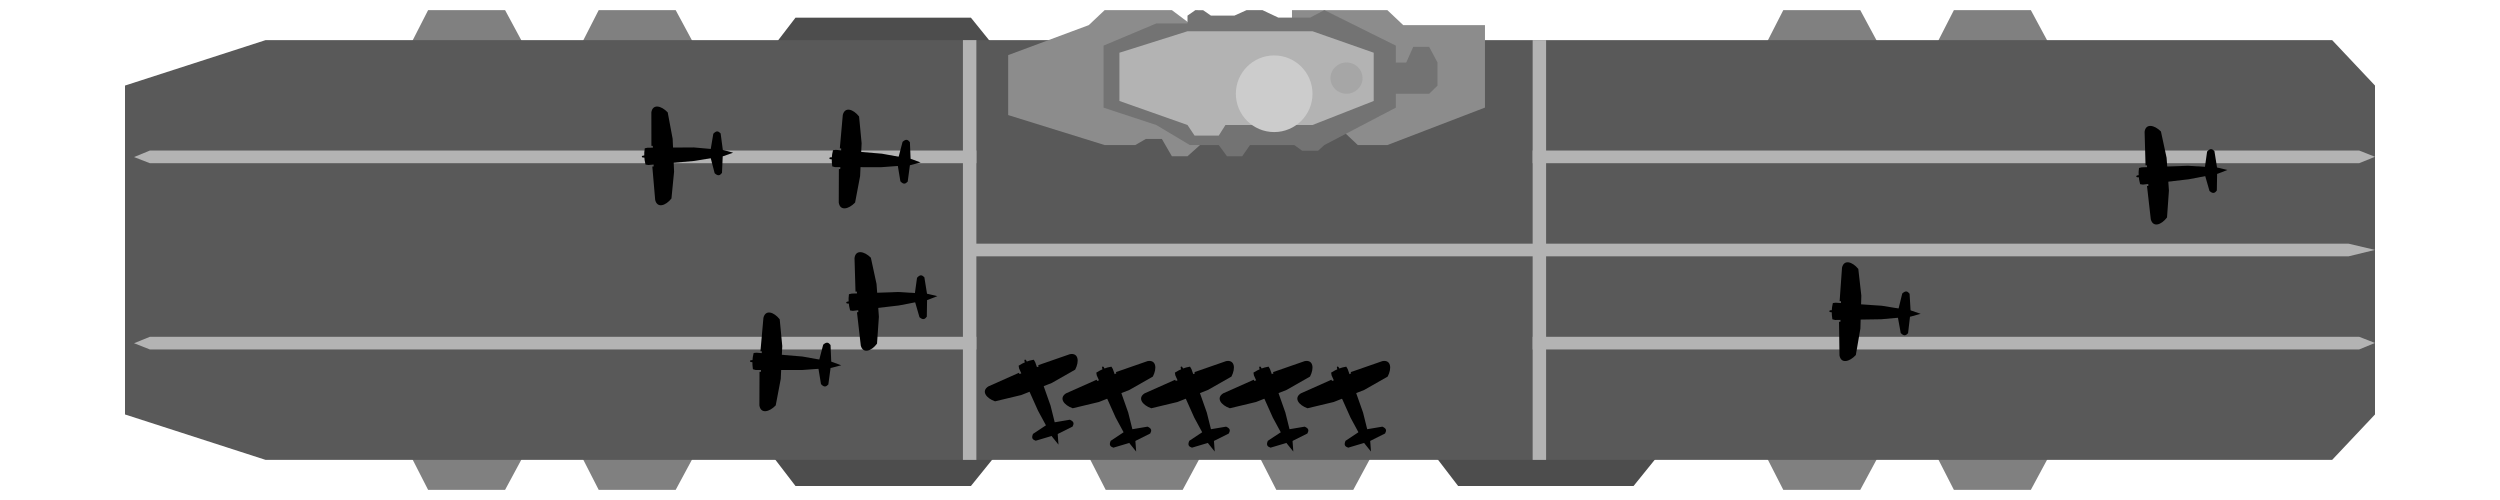
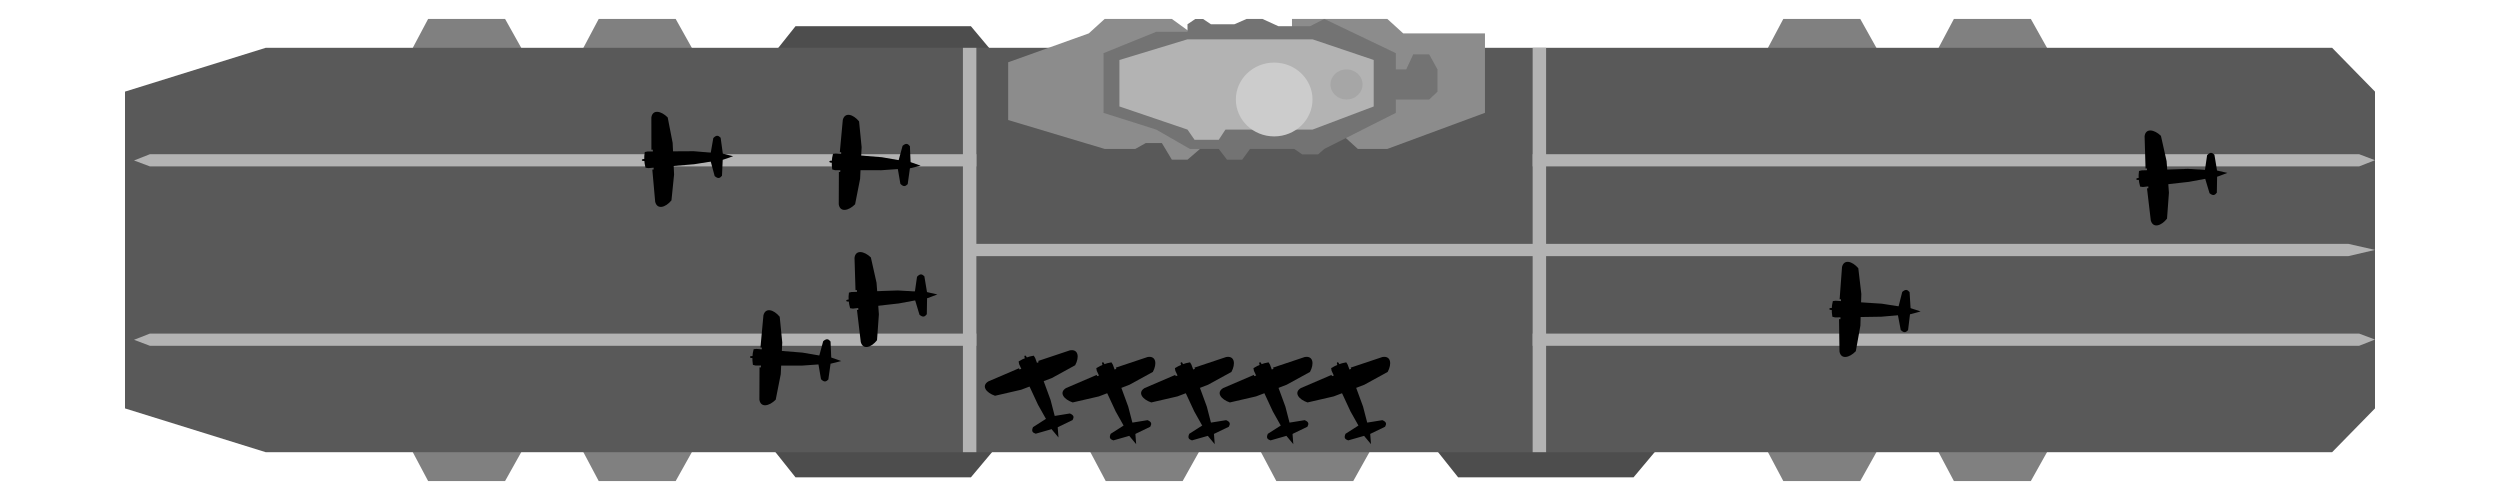
<svg xmlns="http://www.w3.org/2000/svg" width="100%" height="100%" viewBox="0 0 180 36" version="1.1" xml:space="preserve" style="fill-rule:evenodd;clip-rule:evenodd;stroke-linejoin:round;stroke-miterlimit:2;">
  <g>
-     <path d="M137.51,29.068l12.052,0l-3.341,6.203l-5.541,-0l-3.17,-6.203Z" style="fill:#808080;" />
-     <path d="M137.51,6.932l12.052,-0l-3.341,-6.203l-5.541,0l-3.17,6.203Z" style="fill:#808080;" />
-     <path d="M27.654,29.068l12.053,0l-3.341,6.203l-5.542,-0l-3.17,-6.203Z" style="fill:#808080;" />
-     <path d="M27.654,6.932l12.053,-0l-3.341,-6.203l-5.542,0l-3.17,6.203Z" style="fill:#808080;" />
-     <path d="M125.227,29.068l12.052,0l-3.34,6.203l-5.542,-0l-3.17,-6.203Z" style="fill:#808080;" />
-     <path d="M97.763,25.572l27.464,-0l-7.613,9.422l-12.627,0l-7.224,-9.422Z" style="fill:#4d4d4d;" />
-     <path d="M50.053,25.572l27.464,-0l-7.613,9.422l-12.627,0l-7.224,-9.422Z" style="fill:#4d4d4d;" />
-     <path d="M50.053,10.693l27.464,0l-7.613,-9.422l-12.627,0l-7.224,9.422Z" style="fill:#4d4d4d;" />
-     <path d="M88.723,29.068l12.053,0l-3.341,6.203l-5.541,-0l-3.171,-6.203Z" style="fill:#808080;" />
-     <path d="M76.44,29.068l12.053,0l-3.341,6.203l-5.541,-0l-3.171,-6.203Z" style="fill:#808080;" />
-     <path d="M125.227,6.932l12.052,-0l-3.34,-6.203l-5.542,0l-3.17,6.203Z" style="fill:#808080;" />
-     <path d="M39.937,29.068l12.053,0l-3.341,6.203l-5.542,-0l-3.17,-6.203Z" style="fill:#808080;" />
-     <path d="M39.937,6.932l12.053,-0l-3.341,-6.203l-5.542,0l-3.17,6.203Z" style="fill:#808080;" />
-     <path d="M19.125,2.888l-10.125,3.272l0,23.681l10.125,3.271l148.789,-0l3.086,-3.271l-0,-23.681l-3.086,-3.272l-148.789,0Z" style="fill:#595959;" />
-     <path d="M93.023,0.729l-0,6.477l3.596,-0l-0,2.159l1.144,1.079l2.126,0l7.029,-2.698l-0,-5.937l-5.885,-0l-1.144,-1.08l-6.866,0Z" style="fill:#8c8c8c;" />
-     <path d="M84.375,0.729l2.026,1.521l0,8.194l-0.901,0.806l-1.125,0l-0.721,-1.245l-1.157,0l-0.755,0.439l-2.207,0l-6.947,-2.159l-0,-4.317l5.803,-2.159l1.144,-1.08l4.84,0Z" style="fill:#8c8c8c;" />
-     <path d="M85.5,1.125l0.562,-0.394l0.563,0.003l0.563,0.391l1.687,0l0.878,-0.396l1.144,0l1.144,0.54l2.289,0l1.021,-0.54l5.147,2.556l0,1.215l0.752,0l0.502,-1.125l1.149,0l0.599,1.125l-0,1.665l-0.599,0.585l-2.403,0l0,1.001l-5.147,2.693l-0.449,0.408l-1.144,0l-0.572,-0.408l-3.186,0l-0.561,0.806l-1.095,-0l-0.594,-0.806l-2.087,0l-0,-0.004l-2.413,-1.44l-3.796,-1.249l-0,-4.466l3.796,-1.597l2.25,-0l0,-0.563Z" style="fill:#737373;" />
-     <path d="M85.5,2.25l9,0l4.407,1.546l0,3.474l-4.407,1.73l-6.268,0l-0.482,0.763l-1.741,0l-0.509,-0.763l-4.902,-1.73l-0,-3.474l4.902,-1.546Z" style="fill:#b3b3b3;" />
-     <path d="M10.794,24.248l-1.144,0.464l1.144,0.45l59.505,-0l-0,-0.914l-59.505,0Z" style="fill:#b3b3b3;" />
-     <path d="M10.794,11.752l-1.144,-0.444l1.144,-0.47l59.505,0l-0,0.914l-59.505,-0Z" style="fill:#b3b3b3;" />
-     <rect x="69.331" y="2.888" width="0.968" height="30.224" style="fill:#b3b3b3;" />
-     <path d="M169.856,11.752l1.144,-0.464l-1.144,-0.45l-59.505,0l-0,0.914l59.505,-0Z" style="fill:#b3b3b3;" />
-     <path d="M169.09,18.457l1.91,-0.464l-1.91,-0.45l-99.344,0l-0,0.914l99.344,-0Z" style="fill:#b3b3b3;" />
-     <path d="M169.856,24.248l1.144,0.444l-1.144,0.47l-59.505,-0l-0,-0.914l59.505,0Z" style="fill:#b3b3b3;" />
-     <rect x="110.351" y="2.888" width="0.968" height="30.224" style="fill:#b3b3b3;" />
    <g>
-       <path d="M61.124,21.184c-0.055,0.403 -0.032,0.731 0.084,1.168l0.201,0.029l3.305,-0.386l2.09,-0.404l0.688,-0.269l-0.719,-0.169l-2.128,-0.129l-3.325,0.115l-0.196,0.045Z" />
-       <path d="M61.172,21.854l-0.179,-0.001l-0.059,-0.035l-0.004,-0.053l0.054,-0.043l0.177,-0.026l0.011,0.158Z" />
-       <path d="M61.693,21.737l0.097,0.548l0.008,0.19l-0.096,0.007l0.274,2.4c0.162,0.602 0.757,0.41 1.169,-0.138l0.135,-1.933l-0.084,-1.182l-1.503,0.108Z" />
-       <path d="M61.693,21.737l0.018,-0.556l-0.019,-0.189l-0.096,0.007l-0.071,-2.415c0.075,-0.619 0.691,-0.514 1.177,-0.03l0.409,1.894l0.085,1.181l-1.503,0.108Z" />
-       <path d="M66.762,21.374l-0.013,0.255l-0.019,1.173c-0.144,0.19 -0.269,0.257 -0.527,0.038l-0.404,-1.397l0.963,-0.069Z" />
-       <path d="M66.789,21.372l-0.049,-0.251l-0.186,-1.158c-0.17,-0.168 -0.303,-0.216 -0.528,0.038l-0.2,1.44l0.963,-0.069Z" />
+       <path d="M137.51,28.661l12.052,-0l-3.341,5.974l-5.541,0l-3.17,-5.974Z" style="fill:#808080;" />
+       <path d="M137.51,7.339l12.052,0l-3.341,-5.975l-5.541,0l-3.17,5.975Z" style="fill:#808080;" />
+       <path d="M27.654,28.661l12.053,-0l-3.341,5.974l-5.542,0l-3.17,-5.974Z" style="fill:#808080;" />
+       <path d="M27.654,7.339l12.053,0l-3.341,-5.975l-5.542,0l-3.17,5.975Z" style="fill:#808080;" />
+       <path d="M125.227,28.661l12.052,-0l-3.34,5.974l-5.542,0l-3.17,-5.974Z" style="fill:#808080;" />
+       <path d="M97.763,25.293l27.464,0l-7.613,9.076l-12.627,-0l-7.224,-9.076Z" style="fill:#4d4d4d;" />
+       <path d="M50.053,25.293l27.464,0l-7.613,9.076l-12.627,-0l-7.224,-9.076Z" style="fill:#4d4d4d;" />
+       <path d="M50.053,10.962l27.464,-0l-7.613,-9.075l-12.627,-0l-7.224,9.075Z" style="fill:#4d4d4d;" />
+       <path d="M88.723,28.661l12.053,-0l-3.341,5.974l-5.541,0l-3.171,-5.974Z" style="fill:#808080;" />
+       <path d="M76.44,28.661l12.053,-0l-3.341,5.974l-5.541,0l-3.171,-5.974Z" style="fill:#808080;" />
+       <path d="M125.227,7.339l12.052,0l-3.34,-5.975l-5.542,0l-3.17,5.975Z" style="fill:#808080;" />
+       <path d="M39.937,28.661l12.053,-0l-3.341,5.974l-5.542,0l-3.17,-5.974Z" style="fill:#808080;" />
+       <path d="M39.937,7.339l12.053,0l-3.341,-5.975l-5.542,0l-3.17,5.975Z" style="fill:#808080;" />
+       <path d="M19.125,3.444l-10.125,3.152l0,22.809l10.125,3.151l148.789,-0l3.086,-3.151l-0,-22.809l-3.086,-3.152l-148.789,0Z" style="fill:#595959;" />
+       <path d="M93.023,1.364l0,6.239l3.596,0l0,2.08l1.144,1.039l2.126,0l7.029,-2.599l0,-5.718l-5.885,-0l-1.144,-1.041l-6.866,0Z" style="fill:#8c8c8c;" />
+       <path d="M84.375,1.364l2.026,1.466l0,7.892l-0.901,0.776l-1.125,0l-0.721,-1.199l-1.157,0l-0.755,0.423l-2.207,0l-6.947,-2.08l0,-4.158l5.803,-2.079l1.144,-1.041l4.84,0Z" style="fill:#8c8c8c;" />
+       <path d="M85.5,1.746l0.562,-0.38l0.563,0.003l0.563,0.377l1.687,-0l0.878,-0.382l1.144,0l1.144,0.521l2.289,-0l1.021,-0.521l5.147,2.462l0,1.171l0.752,-0l0.502,-1.084l1.149,0l0.599,1.084l0,1.603l-0.599,0.564l-2.403,-0l0,0.964l-5.147,2.594l-0.449,0.393l-1.144,0l-0.572,-0.393l-3.186,0l-0.561,0.776l-1.095,0l-0.594,-0.776l-2.087,0l0,-0.004l-2.413,-1.387l-3.796,-1.203l0,-4.302l3.796,-1.538l2.25,0l0,-0.542Z" style="fill:#737373;" />
+       <path d="M85.5,2.83l9,-0l4.407,1.489l0,3.346l-4.407,1.666l-6.268,0l-0.482,0.735l-1.741,0l-0.509,-0.735l-4.902,-1.666l0,-3.346l4.902,-1.489Z" style="fill:#b3b3b3;" />
+       <path d="M10.794,24.018l-1.144,0.447l1.144,0.433l59.505,0l0,-0.88l-59.505,0Z" style="fill:#b3b3b3;" />
+       <path d="M10.794,11.982l-1.144,-0.428l1.144,-0.452l59.505,-0l0,0.88l-59.505,-0Z" style="fill:#b3b3b3;" />
+       <rect x="69.331" y="3.444" width="0.968" height="29.112" style="fill:#b3b3b3;" />
+       <path d="M169.856,11.982l1.144,-0.447l-1.144,-0.433l-59.505,-0l0,0.88l59.505,-0Z" style="fill:#b3b3b3;" />
+       <path d="M169.09,18.44l1.91,-0.447l-1.91,-0.433l-99.344,-0l0,0.88l99.344,0Z" style="fill:#b3b3b3;" />
+       <path d="M169.856,24.018l1.144,0.428l-1.144,0.452l-59.505,0l0,-0.88l59.505,0Z" style="fill:#b3b3b3;" />
+       <rect x="110.351" y="3.444" width="0.968" height="29.112" style="fill:#b3b3b3;" />
+       <g>
+         <path d="M61.124,21.067c-0.055,0.388 -0.032,0.704 0.084,1.125l0.201,0.028l3.305,-0.372l2.09,-0.389l0.688,-0.259l-0.719,-0.163l-2.128,-0.124l-3.325,0.11l-0.196,0.044Z" />
+         <path d="M61.172,21.712l-0.179,-0.001l-0.059,-0.033l-0.004,-0.052l0.054,-0.041l0.177,-0.025l0.011,0.152Z" />
+         <path d="M61.693,21.599l0.097,0.528l0.008,0.183l-0.096,0.007l0.274,2.312c0.162,0.58 0.757,0.395 1.169,-0.133l0.135,-1.862l-0.084,-1.139l-1.503,0.104Z" />
+         <path d="M61.693,21.599l0.018,-0.535l-0.019,-0.182l-0.096,0.007l-0.071,-2.326c0.075,-0.597 0.691,-0.496 1.177,-0.029l0.409,1.824l0.085,1.137l-1.503,0.104Z" />
+         <path d="M66.762,21.25l-0.013,0.245l-0.019,1.13c-0.144,0.183 -0.269,0.248 -0.527,0.037l-0.404,-1.346l0.963,-0.066Z" />
+         <path d="M66.789,21.248l-0.049,-0.242l-0.186,-1.115c-0.17,-0.162 -0.303,-0.208 -0.528,0.036l-0.2,1.387l0.963,-0.066Z" />
+       </g>
+       <g>
+         <path d="M74.431,25.608c-0.402,0.066 -0.707,0.182 -1.089,0.415l0.033,0.193l1.361,2.925l1.013,1.804l0.462,0.553l-0.054,-0.709l-0.516,-1.992l-1.108,-3.022l-0.102,-0.167Z" />
+         <path d="M73.807,25.846l-0.053,-0.164l0.015,-0.065l0.049,-0.018l0.057,0.036l0.078,0.155l-0.146,0.056Z" />
+         <path d="M74.074,26.291l-0.494,0.248l-0.178,0.062l-0.035,-0.086l-2.207,0.946c-0.526,0.323 -0.164,0.813 0.482,1.034l1.885,-0.435l1.101,-0.419l-0.554,-1.35Z" />
+         <path d="M74.074,26.291l0.536,-0.144l0.175,-0.072l-0.036,-0.087l2.282,-0.763c0.613,-0.111 0.698,0.485 0.382,1.072l-1.683,0.924l-1.102,0.42l-0.554,-1.35Z" />
+         <path d="M75.942,30.843l-0.247,0.062l-1.124,0.322c-0.225,-0.077 -0.326,-0.173 -0.194,-0.474l1.211,-0.775l0.354,0.865Z" />
+         <path d="M75.952,30.867l0.225,-0.117l1.049,-0.506c0.109,-0.205 0.115,-0.341 -0.195,-0.474l-1.434,0.232l0.355,0.865Z" />
+       </g>
+       <g>
+         <path d="M80.023,26.089c-0.401,0.066 -0.707,0.183 -1.089,0.415l0.033,0.193l1.361,2.925l1.013,1.804l0.463,0.553l-0.055,-0.709l-0.516,-1.993l-1.108,-3.021l-0.102,-0.167Z" />
+         <path d="M79.399,26.327l-0.053,-0.165l0.015,-0.064l0.05,-0.019l0.057,0.037l0.078,0.155l-0.147,0.056Z" />
+         <path d="M79.667,26.772l-0.494,0.248l-0.178,0.062l-0.036,-0.087l-2.207,0.947c-0.526,0.323 -0.164,0.813 0.483,1.034l1.884,-0.435l1.102,-0.42l-0.554,-1.349Z" />
+         <path d="M79.667,26.772l0.536,-0.145l0.174,-0.072l-0.035,-0.086l2.282,-0.763c0.613,-0.11 0.697,0.486 0.381,1.073l-1.683,0.923l-1.101,0.419l-0.554,-1.349Z" />
+         <path d="M81.535,31.324l-0.247,0.063l-1.124,0.321c-0.226,-0.078 -0.327,-0.173 -0.195,-0.474l1.211,-0.775l0.355,0.865Z" />
+         <path d="M81.545,31.348l0.225,-0.117l1.048,-0.506c0.109,-0.205 0.115,-0.341 -0.194,-0.474l-1.434,0.232l0.355,0.865Z" />
+       </g>
+       <g>
+         <path d="M85.681,26.089c-0.402,0.066 -0.707,0.183 -1.089,0.415l0.033,0.193l1.361,2.925l1.013,1.804l0.462,0.553l-0.054,-0.709l-0.516,-1.993l-1.108,-3.021l-0.102,-0.167Z" />
+         <path d="M85.057,26.327l-0.053,-0.165l0.015,-0.064l0.049,-0.019l0.057,0.037l0.078,0.155l-0.146,0.056Z" />
+         <path d="M85.324,26.772l-0.494,0.248l-0.178,0.062l-0.035,-0.087l-2.207,0.947c-0.526,0.323 -0.164,0.813 0.482,1.034l1.885,-0.435l1.101,-0.42l-0.554,-1.349Z" />
+         <path d="M85.324,26.772l0.536,-0.145l0.175,-0.072l-0.036,-0.086l2.282,-0.763c0.613,-0.11 0.698,0.486 0.382,1.073l-1.683,0.923l-1.102,0.419l-0.554,-1.349Z" />
+         <path d="M87.192,31.324l-0.247,0.063l-1.124,0.321c-0.225,-0.078 -0.326,-0.173 -0.194,-0.474l1.211,-0.775l0.354,0.865Z" />
+         <path d="M87.202,31.348l0.225,-0.117l1.049,-0.506c0.109,-0.205 0.115,-0.341 -0.195,-0.474l-1.434,0.232l0.355,0.865Z" />
+       </g>
+       <g>
+         <path d="M91.338,26.089c-0.401,0.066 -0.707,0.183 -1.089,0.415l0.033,0.193l1.361,2.925l1.013,1.804l0.463,0.553l-0.055,-0.709l-0.516,-1.993l-1.108,-3.021l-0.102,-0.167Z" />
+         <path d="M90.714,26.327l-0.053,-0.165l0.015,-0.064l0.05,-0.019l0.057,0.037l0.078,0.155l-0.147,0.056Z" />
+         <path d="M90.982,26.772l-0.494,0.248l-0.178,0.062l-0.036,-0.087l-2.207,0.947c-0.526,0.323 -0.164,0.813 0.483,1.034l1.884,-0.435l1.102,-0.42l-0.554,-1.349Z" />
+         <path d="M90.982,26.772l0.536,-0.145l0.174,-0.072l-0.035,-0.086l2.282,-0.763c0.613,-0.11 0.697,0.486 0.381,1.073l-1.683,0.923l-1.101,0.419l-0.554,-1.349Z" />
+         <path d="M92.85,31.324l-0.247,0.063l-1.124,0.321c-0.226,-0.078 -0.327,-0.173 -0.195,-0.474l1.211,-0.775l0.355,0.865Z" />
+         <path d="M92.86,31.348l0.225,-0.117l1.048,-0.506c0.109,-0.205 0.115,-0.341 -0.194,-0.474l-1.434,0.232l0.355,0.865Z" />
+       </g>
+       <g>
+         <path d="M96.931,26.089c-0.402,0.066 -0.707,0.183 -1.089,0.415l0.033,0.193l1.361,2.925l1.013,1.804l0.462,0.553l-0.054,-0.709l-0.516,-1.993l-1.108,-3.021l-0.102,-0.167Z" />
+         <path d="M96.307,26.327l-0.053,-0.165l0.015,-0.064l0.049,-0.019l0.057,0.037l0.078,0.155l-0.146,0.056Z" />
+         <path d="M96.574,26.772l-0.494,0.248l-0.178,0.062l-0.035,-0.087l-2.207,0.947c-0.526,0.323 -0.164,0.813 0.482,1.034l1.885,-0.435l1.101,-0.42l-0.554,-1.349Z" />
+         <path d="M96.574,26.772l0.536,-0.145l0.175,-0.072l-0.036,-0.086l2.282,-0.763c0.613,-0.11 0.698,0.486 0.382,1.073l-1.683,0.923l-1.102,0.419l-0.554,-1.349Z" />
+         <path d="M98.442,31.324l-0.247,0.063l-1.124,0.321c-0.225,-0.078 -0.326,-0.173 -0.194,-0.474l1.211,-0.775l0.354,0.865Z" />
+         <path d="M98.452,31.348l0.225,-0.117l1.049,-0.506c0.109,-0.205 0.115,-0.341 -0.195,-0.474l-1.434,0.232l0.355,0.865Z" />
+       </g>
+       <g>
+         <path d="M131.965,21.679c-0.095,0.382 -0.105,0.698 -0.034,1.127l0.197,0.048l3.328,-0.051l2.12,-0.186l0.711,-0.191l-0.698,-0.231l-2.105,-0.33l-3.32,-0.211l-0.199,0.025Z" />
+         <path d="M131.946,22.326l-0.178,-0.019l-0.056,-0.038l0.002,-0.051l0.058,-0.037l0.178,-0.007l-0.004,0.152Z" />
+         <path d="M132.476,22.264l0.042,0.535l-0.011,0.183l-0.097,-0.003l0.033,2.326c0.101,0.593 0.711,0.466 1.176,-0.019l0.329,-1.839l0.034,-1.141l-1.506,-0.042Z" />
+         <path d="M132.476,22.264l0.074,-0.532l0,-0.182l-0.097,-0.003l0.172,-2.321c0.136,-0.585 0.738,-0.426 1.173,0.086l0.218,1.854l-0.034,1.14l-1.506,-0.042Z" />
+         <path d="M137.556,22.406l-0.039,0.243l-0.136,1.122c-0.163,0.168 -0.294,0.22 -0.529,-0.015l-0.261,-1.377l0.965,0.027Z" />
+         <path d="M137.582,22.407l-0.023,-0.246l-0.069,-1.128c-0.153,-0.177 -0.28,-0.236 -0.529,-0.014l-0.344,1.361l0.965,0.027Z" />
+       </g>
+       <g>
+         <path d="M59.977,11.076c-0.102,0.38 -0.117,0.696 -0.054,1.126l0.196,0.051l3.328,0.004l2.124,-0.15l0.714,-0.18l-0.694,-0.243l-2.099,-0.364l-3.315,-0.266l-0.2,0.022Z" />
+         <path d="M59.946,11.722l-0.177,-0.021l-0.055,-0.04l0.003,-0.051l0.058,-0.035l0.179,-0.005l-0.008,0.152Z" />
+         <path d="M60.478,11.669l0.032,0.535l-0.015,0.182l-0.096,-0.003l-0.009,2.326c0.09,0.595 0.703,0.478 1.177,-0l0.361,-1.833l0.054,-1.14l-1.504,-0.067Z" />
+         <path d="M60.478,11.669l0.083,-0.53l0.003,-0.183l-0.097,-0.004l0.214,-2.317c0.147,-0.585 0.746,-0.414 1.172,0.104l0.184,1.858l-0.055,1.139l-1.504,-0.067Z" />
+         <path d="M65.554,11.895l-0.043,0.243l-0.156,1.119c-0.166,0.166 -0.298,0.216 -0.528,-0.023l-0.237,-1.382l0.964,0.043Z" />
+         <path d="M65.581,11.896l-0.019,-0.245l-0.049,-1.128c-0.149,-0.18 -0.276,-0.242 -0.528,-0.024l-0.369,1.354l0.965,0.043Z" />
+       </g>
+       <g>
+         <path d="M54.263,25.143c-0.102,0.38 -0.117,0.696 -0.054,1.127l0.196,0.05l3.328,0.004l2.124,-0.15l0.714,-0.179l-0.694,-0.243l-2.099,-0.364l-3.315,-0.266l-0.2,0.021Z" />
+         <path d="M54.232,25.789l-0.177,-0.021l-0.055,-0.04l0.002,-0.051l0.059,-0.035l0.179,-0.005l-0.008,0.152Z" />
+         <path d="M54.764,25.736l0.032,0.536l-0.015,0.182l-0.096,-0.005l-0.009,2.327c0.09,0.595 0.703,0.478 1.176,0l0.362,-1.833l0.054,-1.139l-1.504,-0.068Z" />
+         <path d="M54.764,25.736l0.083,-0.529l0.003,-0.183l-0.097,-0.004l0.214,-2.319c0.147,-0.583 0.746,-0.413 1.172,0.105l0.184,1.857l-0.055,1.141l-1.504,-0.068Z" />
+         <path d="M59.84,25.962l-0.043,0.244l-0.156,1.119c-0.166,0.165 -0.298,0.215 -0.529,-0.024l-0.237,-1.382l0.965,0.043Z" />
+         <path d="M59.867,25.964l-0.019,-0.246l-0.049,-1.129c-0.149,-0.18 -0.276,-0.241 -0.529,-0.023l-0.368,1.354l0.965,0.044Z" />
+       </g>
+       <g>
+         <path d="M46.424,10.946c-0.066,0.387 -0.052,0.703 0.051,1.126l0.2,0.034l3.315,-0.283l2.101,-0.333l0.695,-0.24l-0.714,-0.182l-2.124,-0.181l-3.327,0.02l-0.197,0.039Z" />
+         <path d="M46.454,11.592l-0.179,-0.006l-0.058,-0.035l-0.003,-0.051l0.055,-0.039l0.178,-0.021l0.007,0.152Z" />
+         <path d="M46.978,11.494l0.082,0.53l0.002,0.182l-0.096,0.005l0.207,2.318c0.145,0.584 0.745,0.416 1.172,-0.102l0.189,-1.857l-0.051,-1.139l-1.505,0.063Z" />
+         <path d="M46.978,11.494l0.034,-0.536l-0.014,-0.182l-0.097,0.004l-0.003,-2.326c0.092,-0.595 0.705,-0.477 1.177,0.003l0.356,1.834l0.052,1.14l-1.505,0.063Z" />
+         <path d="M52.055,11.281l-0.02,0.245l-0.052,1.128c-0.15,0.18 -0.276,0.241 -0.528,0.022l-0.365,-1.355l0.965,-0.04Z" />
+         <path d="M52.082,11.28l-0.042,-0.243l-0.154,-1.12c-0.165,-0.167 -0.297,-0.216 -0.528,0.022l-0.241,1.381l0.965,-0.04Z" />
+       </g>
+       <g>
+         <path d="M154.008,12.311c-0.056,0.388 -0.033,0.704 0.082,1.125l0.201,0.028l3.306,-0.37l2.091,-0.387l0.687,-0.258l-0.718,-0.164l-2.129,-0.126l-3.325,0.108l-0.195,0.044Z" />
+         <path d="M154.055,12.956l-0.179,-0.001l-0.059,-0.033l-0.004,-0.051l0.054,-0.041l0.177,-0.026l0.011,0.152Z" />
+         <path d="M154.577,12.844l0.096,0.529l0.008,0.182l-0.097,0.007l0.273,2.311c0.162,0.581 0.756,0.396 1.169,-0.132l0.137,-1.862l-0.084,-1.137l-1.502,0.102Z" />
+         <path d="M154.577,12.844l0.018,-0.536l-0.019,-0.182l-0.097,0.007l-0.068,-2.326c0.075,-0.596 0.691,-0.494 1.176,-0.028l0.408,1.824l0.084,1.139l-1.502,0.102Z" />
+         <path d="M159.645,12.498l-0.013,0.247l-0.02,1.129c-0.144,0.183 -0.269,0.247 -0.527,0.035l-0.403,-1.345l0.963,-0.066Z" />
+         <path d="M159.672,12.496l-0.049,-0.242l-0.185,-1.114c-0.17,-0.163 -0.303,-0.209 -0.527,0.036l-0.202,1.387l0.963,-0.067Z" />
+       </g>
+       <path d="M88.982,7.164c0,-1.467 1.236,-2.658 2.759,-2.658c1.523,0 2.759,1.191 2.759,2.658c0,1.467 -1.236,2.657 -2.759,2.657c-1.523,0 -2.759,-1.19 -2.759,-2.657Z" style="fill:#ccc;" />
+       <path d="M95.793,6.08c0,-0.598 0.518,-1.084 1.156,-1.084c0.637,-0 1.155,0.486 1.155,1.084c0,0.598 -0.518,1.084 -1.155,1.084c-0.638,-0 -1.156,-0.486 -1.156,-1.084Z" style="fill:#a6a6a6;" />
    </g>
-     <g>
-       <path d="M74.431,25.899c-0.402,0.068 -0.707,0.189 -1.089,0.431l0.033,0.2l1.361,3.037l1.013,1.872l0.462,0.575l-0.054,-0.736l-0.516,-2.069l-1.108,-3.137l-0.102,-0.173Z" />
-       <path d="M73.807,26.146l-0.053,-0.171l0.015,-0.067l0.049,-0.019l0.057,0.038l0.078,0.161l-0.146,0.058Z" />
-       <path d="M74.074,26.608l-0.494,0.257l-0.178,0.065l-0.035,-0.09l-2.207,0.982c-0.526,0.336 -0.164,0.845 0.482,1.074l1.885,-0.452l1.101,-0.435l-0.554,-1.401Z" />
-       <path d="M74.074,26.608l0.536,-0.15l0.175,-0.075l-0.036,-0.09l2.282,-0.792c0.613,-0.115 0.698,0.504 0.382,1.113l-1.683,0.959l-1.102,0.436l-0.554,-1.401Z" />
-       <path d="M75.942,31.334l-0.247,0.064l-1.124,0.334c-0.225,-0.08 -0.326,-0.179 -0.194,-0.492l1.211,-0.804l0.354,0.898Z" />
-       <path d="M75.952,31.359l0.225,-0.122l1.049,-0.525c0.109,-0.213 0.115,-0.354 -0.195,-0.492l-1.434,0.241l0.355,0.898Z" />
-     </g>
-     <g>
-       <path d="M80.023,26.398c-0.401,0.069 -0.707,0.19 -1.089,0.431l0.033,0.2l1.361,3.037l1.013,1.873l0.463,0.574l-0.055,-0.736l-0.516,-2.069l-1.108,-3.137l-0.102,-0.173Z" />
-       <path d="M79.399,26.645l-0.053,-0.171l0.015,-0.067l0.05,-0.019l0.057,0.038l0.078,0.161l-0.147,0.058Z" />
-       <path d="M79.667,27.107l-0.494,0.258l-0.178,0.064l-0.036,-0.09l-2.207,0.983c-0.526,0.335 -0.164,0.844 0.483,1.073l1.884,-0.451l1.102,-0.436l-0.554,-1.401Z" />
-       <path d="M79.667,27.107l0.536,-0.15l0.174,-0.075l-0.035,-0.089l2.282,-0.793c0.613,-0.114 0.697,0.505 0.381,1.114l-1.683,0.959l-1.101,0.435l-0.554,-1.401Z" />
-       <path d="M81.535,31.833l-0.247,0.065l-1.124,0.334c-0.226,-0.081 -0.327,-0.18 -0.195,-0.492l1.211,-0.805l0.355,0.898Z" />
-       <path d="M81.545,31.858l0.225,-0.122l1.048,-0.525c0.109,-0.213 0.115,-0.354 -0.194,-0.492l-1.434,0.241l0.355,0.898Z" />
-     </g>
-     <g>
-       <path d="M85.681,26.398c-0.402,0.069 -0.707,0.19 -1.089,0.431l0.033,0.2l1.361,3.037l1.013,1.873l0.462,0.574l-0.054,-0.736l-0.516,-2.069l-1.108,-3.137l-0.102,-0.173Z" />
-       <path d="M85.057,26.645l-0.053,-0.171l0.015,-0.067l0.049,-0.019l0.057,0.038l0.078,0.161l-0.146,0.058Z" />
-       <path d="M85.324,27.107l-0.494,0.258l-0.178,0.064l-0.035,-0.09l-2.207,0.983c-0.526,0.335 -0.164,0.844 0.482,1.073l1.885,-0.451l1.101,-0.436l-0.554,-1.401Z" />
-       <path d="M85.324,27.107l0.536,-0.15l0.175,-0.075l-0.036,-0.089l2.282,-0.793c0.613,-0.114 0.698,0.505 0.382,1.114l-1.683,0.959l-1.102,0.435l-0.554,-1.401Z" />
-       <path d="M87.192,31.833l-0.247,0.065l-1.124,0.334c-0.225,-0.081 -0.326,-0.18 -0.194,-0.492l1.211,-0.805l0.354,0.898Z" />
-       <path d="M87.202,31.858l0.225,-0.122l1.049,-0.525c0.109,-0.213 0.115,-0.354 -0.195,-0.492l-1.434,0.241l0.355,0.898Z" />
-     </g>
-     <g>
-       <path d="M91.338,26.398c-0.401,0.069 -0.707,0.19 -1.089,0.431l0.033,0.2l1.361,3.037l1.013,1.873l0.463,0.574l-0.055,-0.736l-0.516,-2.069l-1.108,-3.137l-0.102,-0.173Z" />
-       <path d="M90.714,26.645l-0.053,-0.171l0.015,-0.067l0.05,-0.019l0.057,0.038l0.078,0.161l-0.147,0.058Z" />
-       <path d="M90.982,27.107l-0.494,0.258l-0.178,0.064l-0.036,-0.09l-2.207,0.983c-0.526,0.335 -0.164,0.844 0.483,1.073l1.884,-0.451l1.102,-0.436l-0.554,-1.401Z" />
-       <path d="M90.982,27.107l0.536,-0.15l0.174,-0.075l-0.035,-0.089l2.282,-0.793c0.613,-0.114 0.697,0.505 0.381,1.114l-1.683,0.959l-1.101,0.435l-0.554,-1.401Z" />
-       <path d="M92.85,31.833l-0.247,0.065l-1.124,0.334c-0.226,-0.081 -0.327,-0.18 -0.195,-0.492l1.211,-0.805l0.355,0.898Z" />
-       <path d="M92.86,31.858l0.225,-0.122l1.048,-0.525c0.109,-0.213 0.115,-0.354 -0.194,-0.492l-1.434,0.241l0.355,0.898Z" />
-     </g>
-     <g>
-       <path d="M96.931,26.398c-0.402,0.069 -0.707,0.19 -1.089,0.431l0.033,0.2l1.361,3.037l1.013,1.873l0.462,0.574l-0.054,-0.736l-0.516,-2.069l-1.108,-3.137l-0.102,-0.173Z" />
-       <path d="M96.307,26.645l-0.053,-0.171l0.015,-0.067l0.049,-0.019l0.057,0.038l0.078,0.161l-0.146,0.058Z" />
-       <path d="M96.574,27.107l-0.494,0.258l-0.178,0.064l-0.035,-0.09l-2.207,0.983c-0.526,0.335 -0.164,0.844 0.482,1.073l1.885,-0.451l1.101,-0.436l-0.554,-1.401Z" />
-       <path d="M96.574,27.107l0.536,-0.15l0.175,-0.075l-0.036,-0.089l2.282,-0.793c0.613,-0.114 0.698,0.505 0.382,1.114l-1.683,0.959l-1.102,0.435l-0.554,-1.401Z" />
-       <path d="M98.442,31.833l-0.247,0.065l-1.124,0.334c-0.225,-0.081 -0.326,-0.18 -0.194,-0.492l1.211,-0.805l0.354,0.898Z" />
-       <path d="M98.452,31.858l0.225,-0.122l1.049,-0.525c0.109,-0.213 0.115,-0.354 -0.195,-0.492l-1.434,0.241l0.355,0.898Z" />
-     </g>
-     <g>
-       <path d="M131.965,21.82c-0.095,0.396 -0.105,0.724 -0.034,1.17l0.197,0.049l3.328,-0.053l2.12,-0.193l0.711,-0.198l-0.698,-0.24l-2.105,-0.342l-3.32,-0.219l-0.199,0.026Z" />
-       <path d="M131.946,22.491l-0.178,-0.019l-0.056,-0.04l0.002,-0.053l0.058,-0.038l0.178,-0.008l-0.004,0.158Z" />
-       <path d="M132.476,22.427l0.042,0.555l-0.011,0.19l-0.097,-0.003l0.033,2.415c0.101,0.616 0.711,0.484 1.176,-0.02l0.329,-1.909l0.034,-1.184l-1.506,-0.044Z" />
-       <path d="M132.476,22.427l0.074,-0.552l-0,-0.189l-0.097,-0.003l0.172,-2.41c0.136,-0.608 0.738,-0.442 1.173,0.089l0.218,1.925l-0.034,1.184l-1.506,-0.044Z" />
-       <path d="M137.556,22.574l-0.039,0.253l-0.136,1.164c-0.163,0.175 -0.294,0.229 -0.529,-0.015l-0.261,-1.43l0.965,0.028Z" />
-       <path d="M137.582,22.575l-0.023,-0.255l-0.069,-1.171c-0.153,-0.184 -0.28,-0.245 -0.529,-0.015l-0.344,1.413l0.965,0.028Z" />
-     </g>
-     <g>
-       <path d="M59.977,10.812c-0.102,0.394 -0.117,0.722 -0.054,1.169l0.196,0.052l3.328,0.005l2.124,-0.156l0.714,-0.187l-0.694,-0.252l-2.099,-0.378l-3.315,-0.276l-0.2,0.023Z" />
-       <path d="M59.946,11.482l-0.177,-0.022l-0.055,-0.041l0.003,-0.053l0.058,-0.036l0.179,-0.006l-0.008,0.158Z" />
-       <path d="M60.478,11.427l0.032,0.556l-0.015,0.189l-0.096,-0.004l-0.009,2.415c0.09,0.618 0.703,0.497 1.177,0l0.361,-1.903l0.054,-1.183l-1.504,-0.07Z" />
-       <path d="M60.478,11.427l0.083,-0.55l0.003,-0.19l-0.097,-0.004l0.214,-2.406c0.147,-0.607 0.746,-0.43 1.172,0.108l0.184,1.929l-0.055,1.183l-1.504,-0.07Z" />
-       <path d="M65.554,11.662l-0.043,0.252l-0.156,1.162c-0.166,0.172 -0.298,0.224 -0.528,-0.024l-0.237,-1.435l0.964,0.045Z" />
-       <path d="M65.581,11.663l-0.019,-0.255l-0.049,-1.171c-0.149,-0.187 -0.276,-0.251 -0.528,-0.025l-0.369,1.406l0.965,0.045Z" />
-     </g>
-     <g>
-       <path d="M54.263,25.416c-0.102,0.394 -0.117,0.722 -0.054,1.17l0.196,0.052l3.328,0.004l2.124,-0.156l0.714,-0.186l-0.694,-0.252l-2.099,-0.378l-3.315,-0.276l-0.2,0.022Z" />
-       <path d="M54.232,26.087l-0.177,-0.022l-0.055,-0.042l0.002,-0.053l0.059,-0.036l0.179,-0.005l-0.008,0.158Z" />
-       <path d="M54.764,26.032l0.032,0.556l-0.015,0.189l-0.096,-0.005l-0.009,2.416c0.09,0.617 0.703,0.496 1.176,0l0.362,-1.903l0.054,-1.183l-1.504,-0.07Z" />
-       <path d="M54.764,26.032l0.083,-0.55l0.003,-0.19l-0.097,-0.004l0.214,-2.407c0.147,-0.606 0.746,-0.429 1.172,0.109l0.184,1.928l-0.055,1.184l-1.504,-0.07Z" />
-       <path d="M59.84,26.266l-0.043,0.253l-0.156,1.162c-0.166,0.172 -0.298,0.223 -0.529,-0.025l-0.237,-1.434l0.965,0.044Z" />
-       <path d="M59.867,26.268l-0.019,-0.255l-0.049,-1.172c-0.149,-0.187 -0.276,-0.25 -0.529,-0.024l-0.368,1.406l0.965,0.045Z" />
-     </g>
-     <g>
-       <path d="M46.424,10.677c-0.066,0.401 -0.052,0.729 0.051,1.169l0.2,0.035l3.315,-0.294l2.101,-0.346l0.695,-0.249l-0.714,-0.189l-2.124,-0.188l-3.327,0.021l-0.197,0.041Z" />
-       <path d="M46.454,11.347l-0.179,-0.006l-0.058,-0.036l-0.003,-0.053l0.055,-0.041l0.178,-0.022l0.007,0.158Z" />
-       <path d="M46.978,11.245l0.082,0.551l0.002,0.189l-0.096,0.005l0.207,2.406c0.145,0.607 0.745,0.432 1.172,-0.105l0.189,-1.928l-0.051,-1.183l-1.505,0.065Z" />
-       <path d="M46.978,11.245l0.034,-0.556l-0.014,-0.189l-0.097,0.004l-0.003,-2.415c0.092,-0.617 0.705,-0.495 1.177,0.003l0.356,1.904l0.052,1.184l-1.505,0.065Z" />
-       <path d="M52.055,11.024l-0.02,0.255l-0.052,1.171c-0.15,0.187 -0.276,0.25 -0.528,0.023l-0.365,-1.407l0.965,-0.042Z" />
-       <path d="M52.082,11.023l-0.042,-0.252l-0.154,-1.163c-0.165,-0.173 -0.297,-0.224 -0.528,0.023l-0.241,1.434l0.965,-0.042Z" />
-     </g>
-     <g>
-       <path d="M154.008,12.094c-0.056,0.403 -0.033,0.731 0.082,1.168l0.201,0.029l3.306,-0.384l2.091,-0.402l0.687,-0.268l-0.718,-0.17l-2.129,-0.131l-3.325,0.112l-0.195,0.046Z" />
-       <path d="M154.055,12.763l-0.179,-0.001l-0.059,-0.034l-0.004,-0.053l0.054,-0.043l0.177,-0.026l0.011,0.157Z" />
-       <path d="M154.577,12.647l0.096,0.549l0.008,0.189l-0.097,0.007l0.273,2.4c0.162,0.603 0.756,0.411 1.169,-0.137l0.137,-1.933l-0.084,-1.181l-1.502,0.106Z" />
-       <path d="M154.577,12.647l0.018,-0.556l-0.019,-0.189l-0.097,0.007l-0.068,-2.415c0.075,-0.619 0.691,-0.513 1.176,-0.029l0.408,1.894l0.084,1.182l-1.502,0.106Z" />
-       <path d="M159.645,12.288l-0.013,0.256l-0.02,1.172c-0.144,0.19 -0.269,0.257 -0.527,0.037l-0.403,-1.397l0.963,-0.068Z" />
-       <path d="M159.672,12.286l-0.049,-0.251l-0.185,-1.157c-0.17,-0.169 -0.303,-0.217 -0.527,0.037l-0.202,1.44l0.963,-0.069Z" />
-     </g>
-     <path d="M88.982,6.75c-0,-1.523 1.236,-2.759 2.759,-2.759c1.523,-0 2.759,1.236 2.759,2.759c0,1.523 -1.236,2.759 -2.759,2.759c-1.523,0 -2.759,-1.236 -2.759,-2.759Z" style="fill:#ccc;" />
-     <path d="M95.793,5.625c0,-0.621 0.518,-1.126 1.156,-1.126c0.637,0 1.155,0.505 1.155,1.126c0,0.621 -0.518,1.125 -1.155,1.125c-0.638,-0 -1.156,-0.504 -1.156,-1.125Z" style="fill:#a6a6a6;" />
  </g>
</svg>
